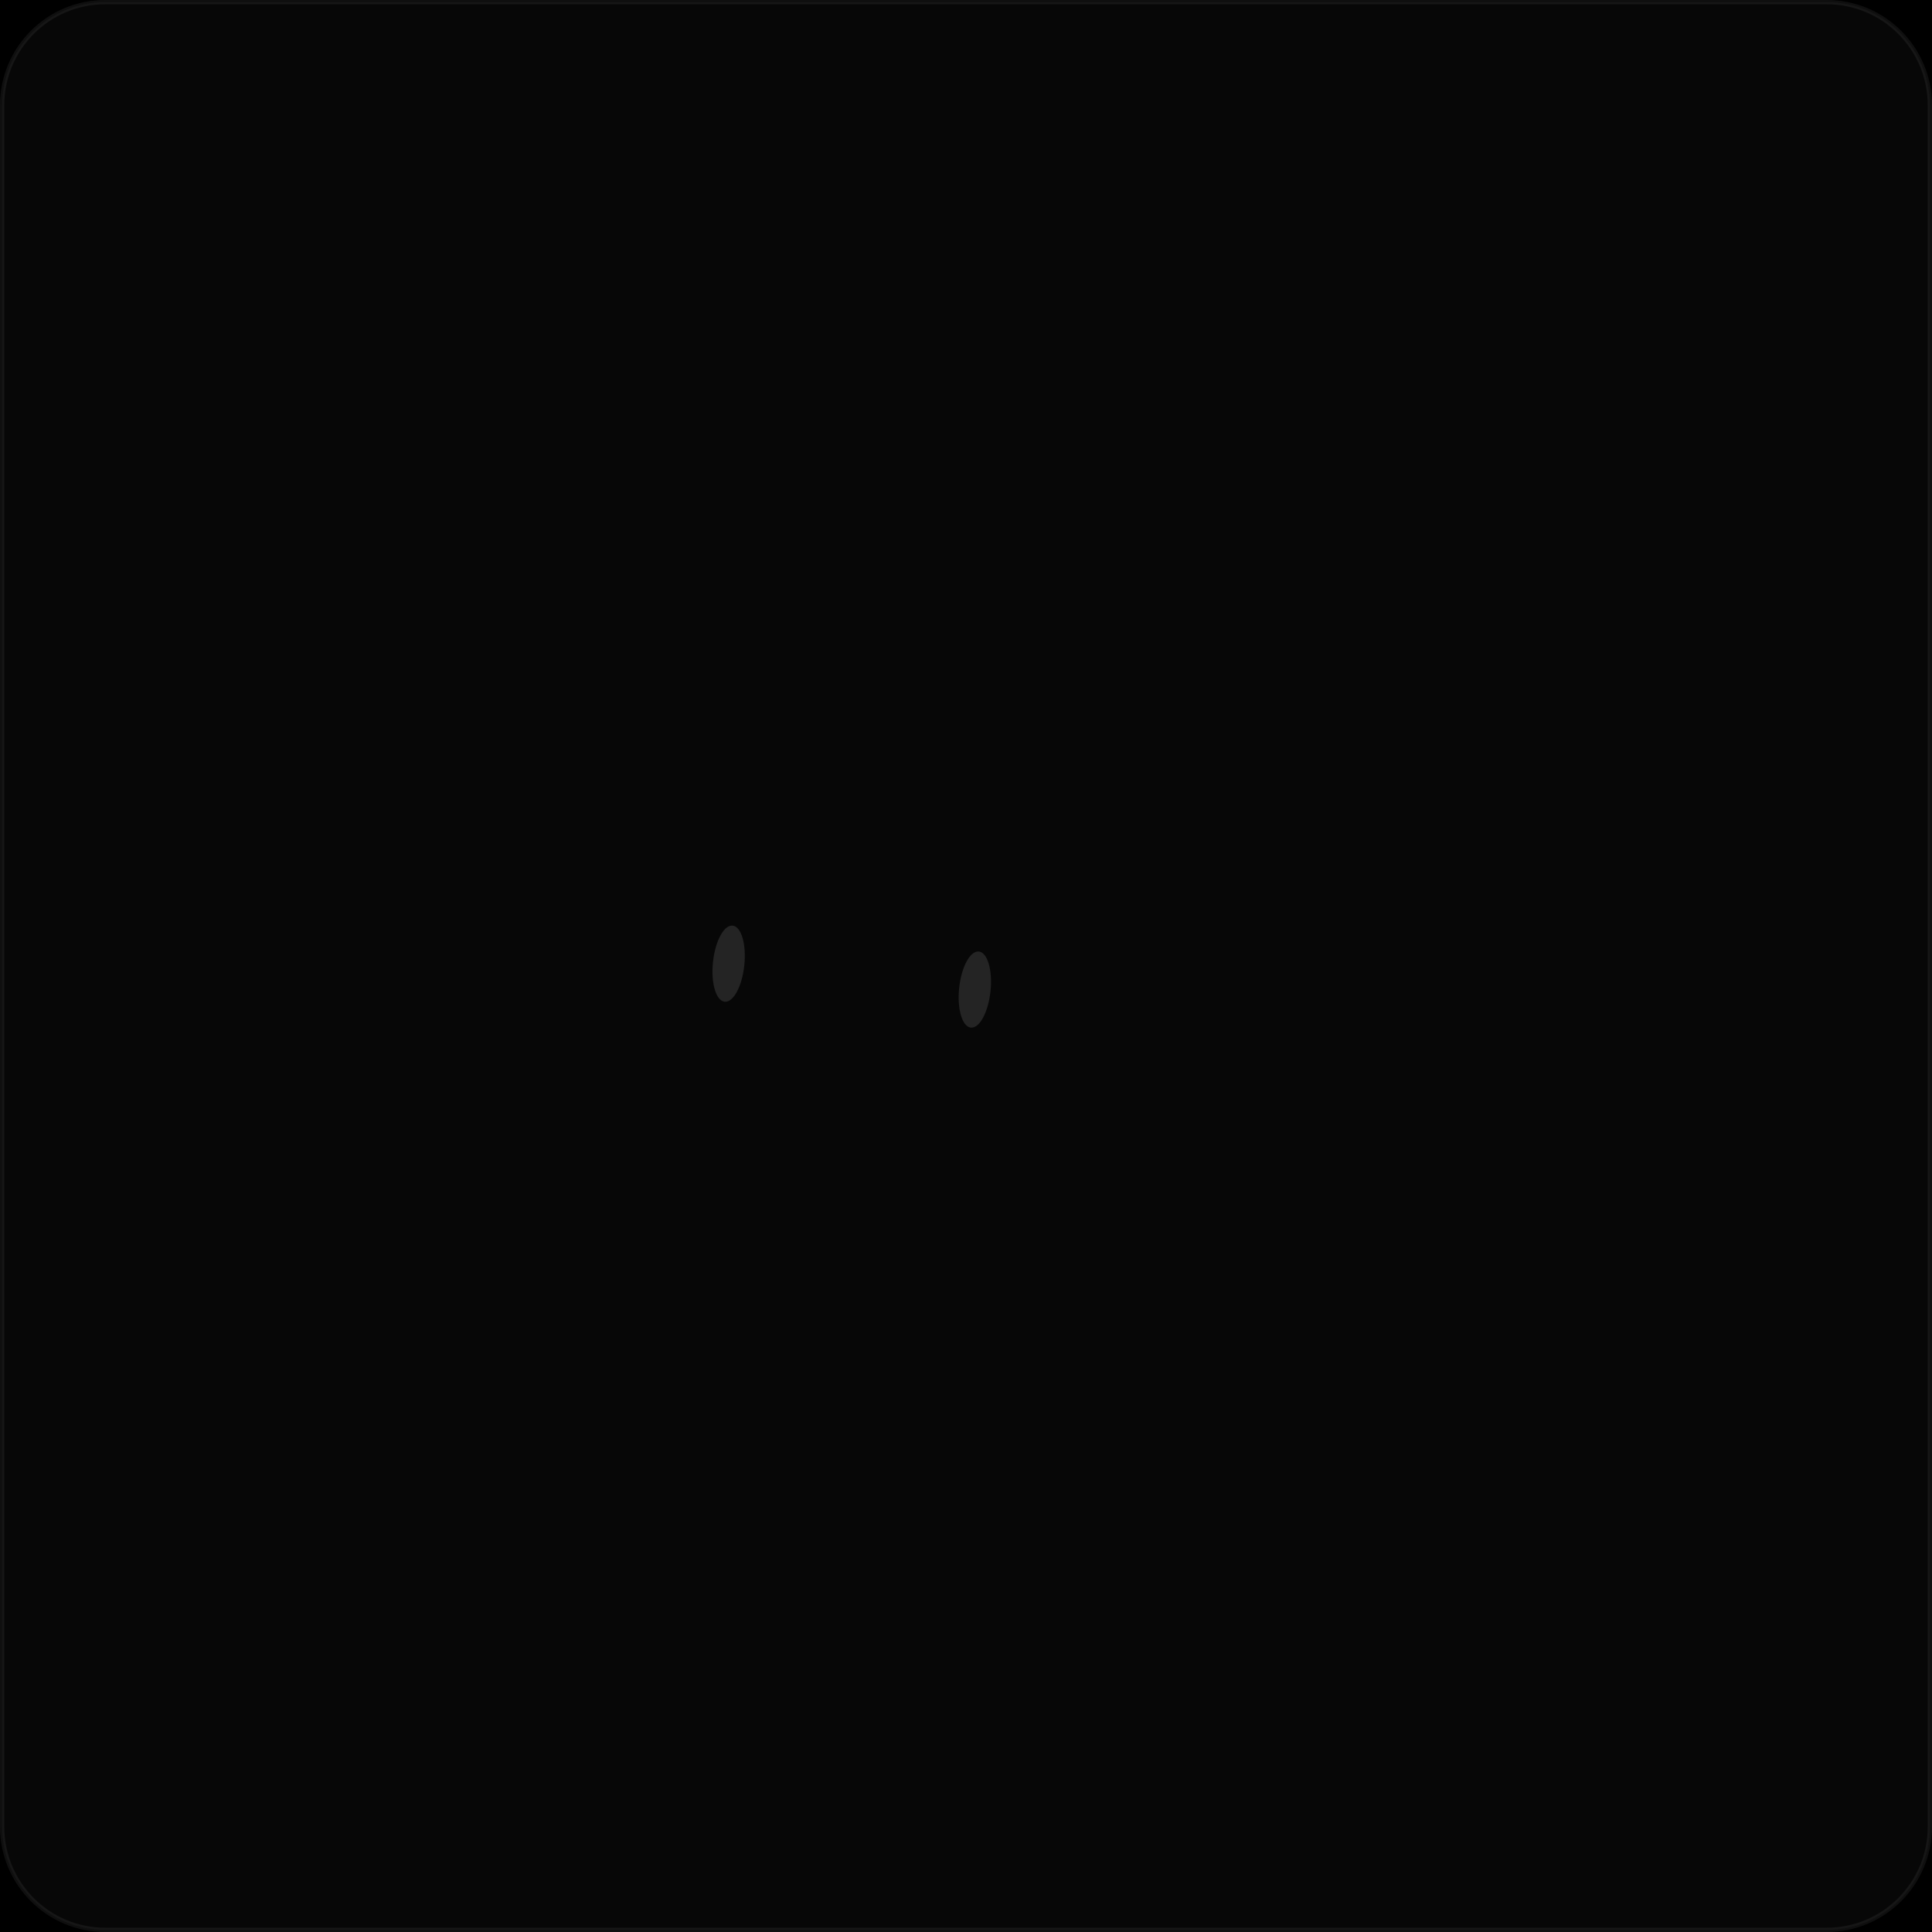
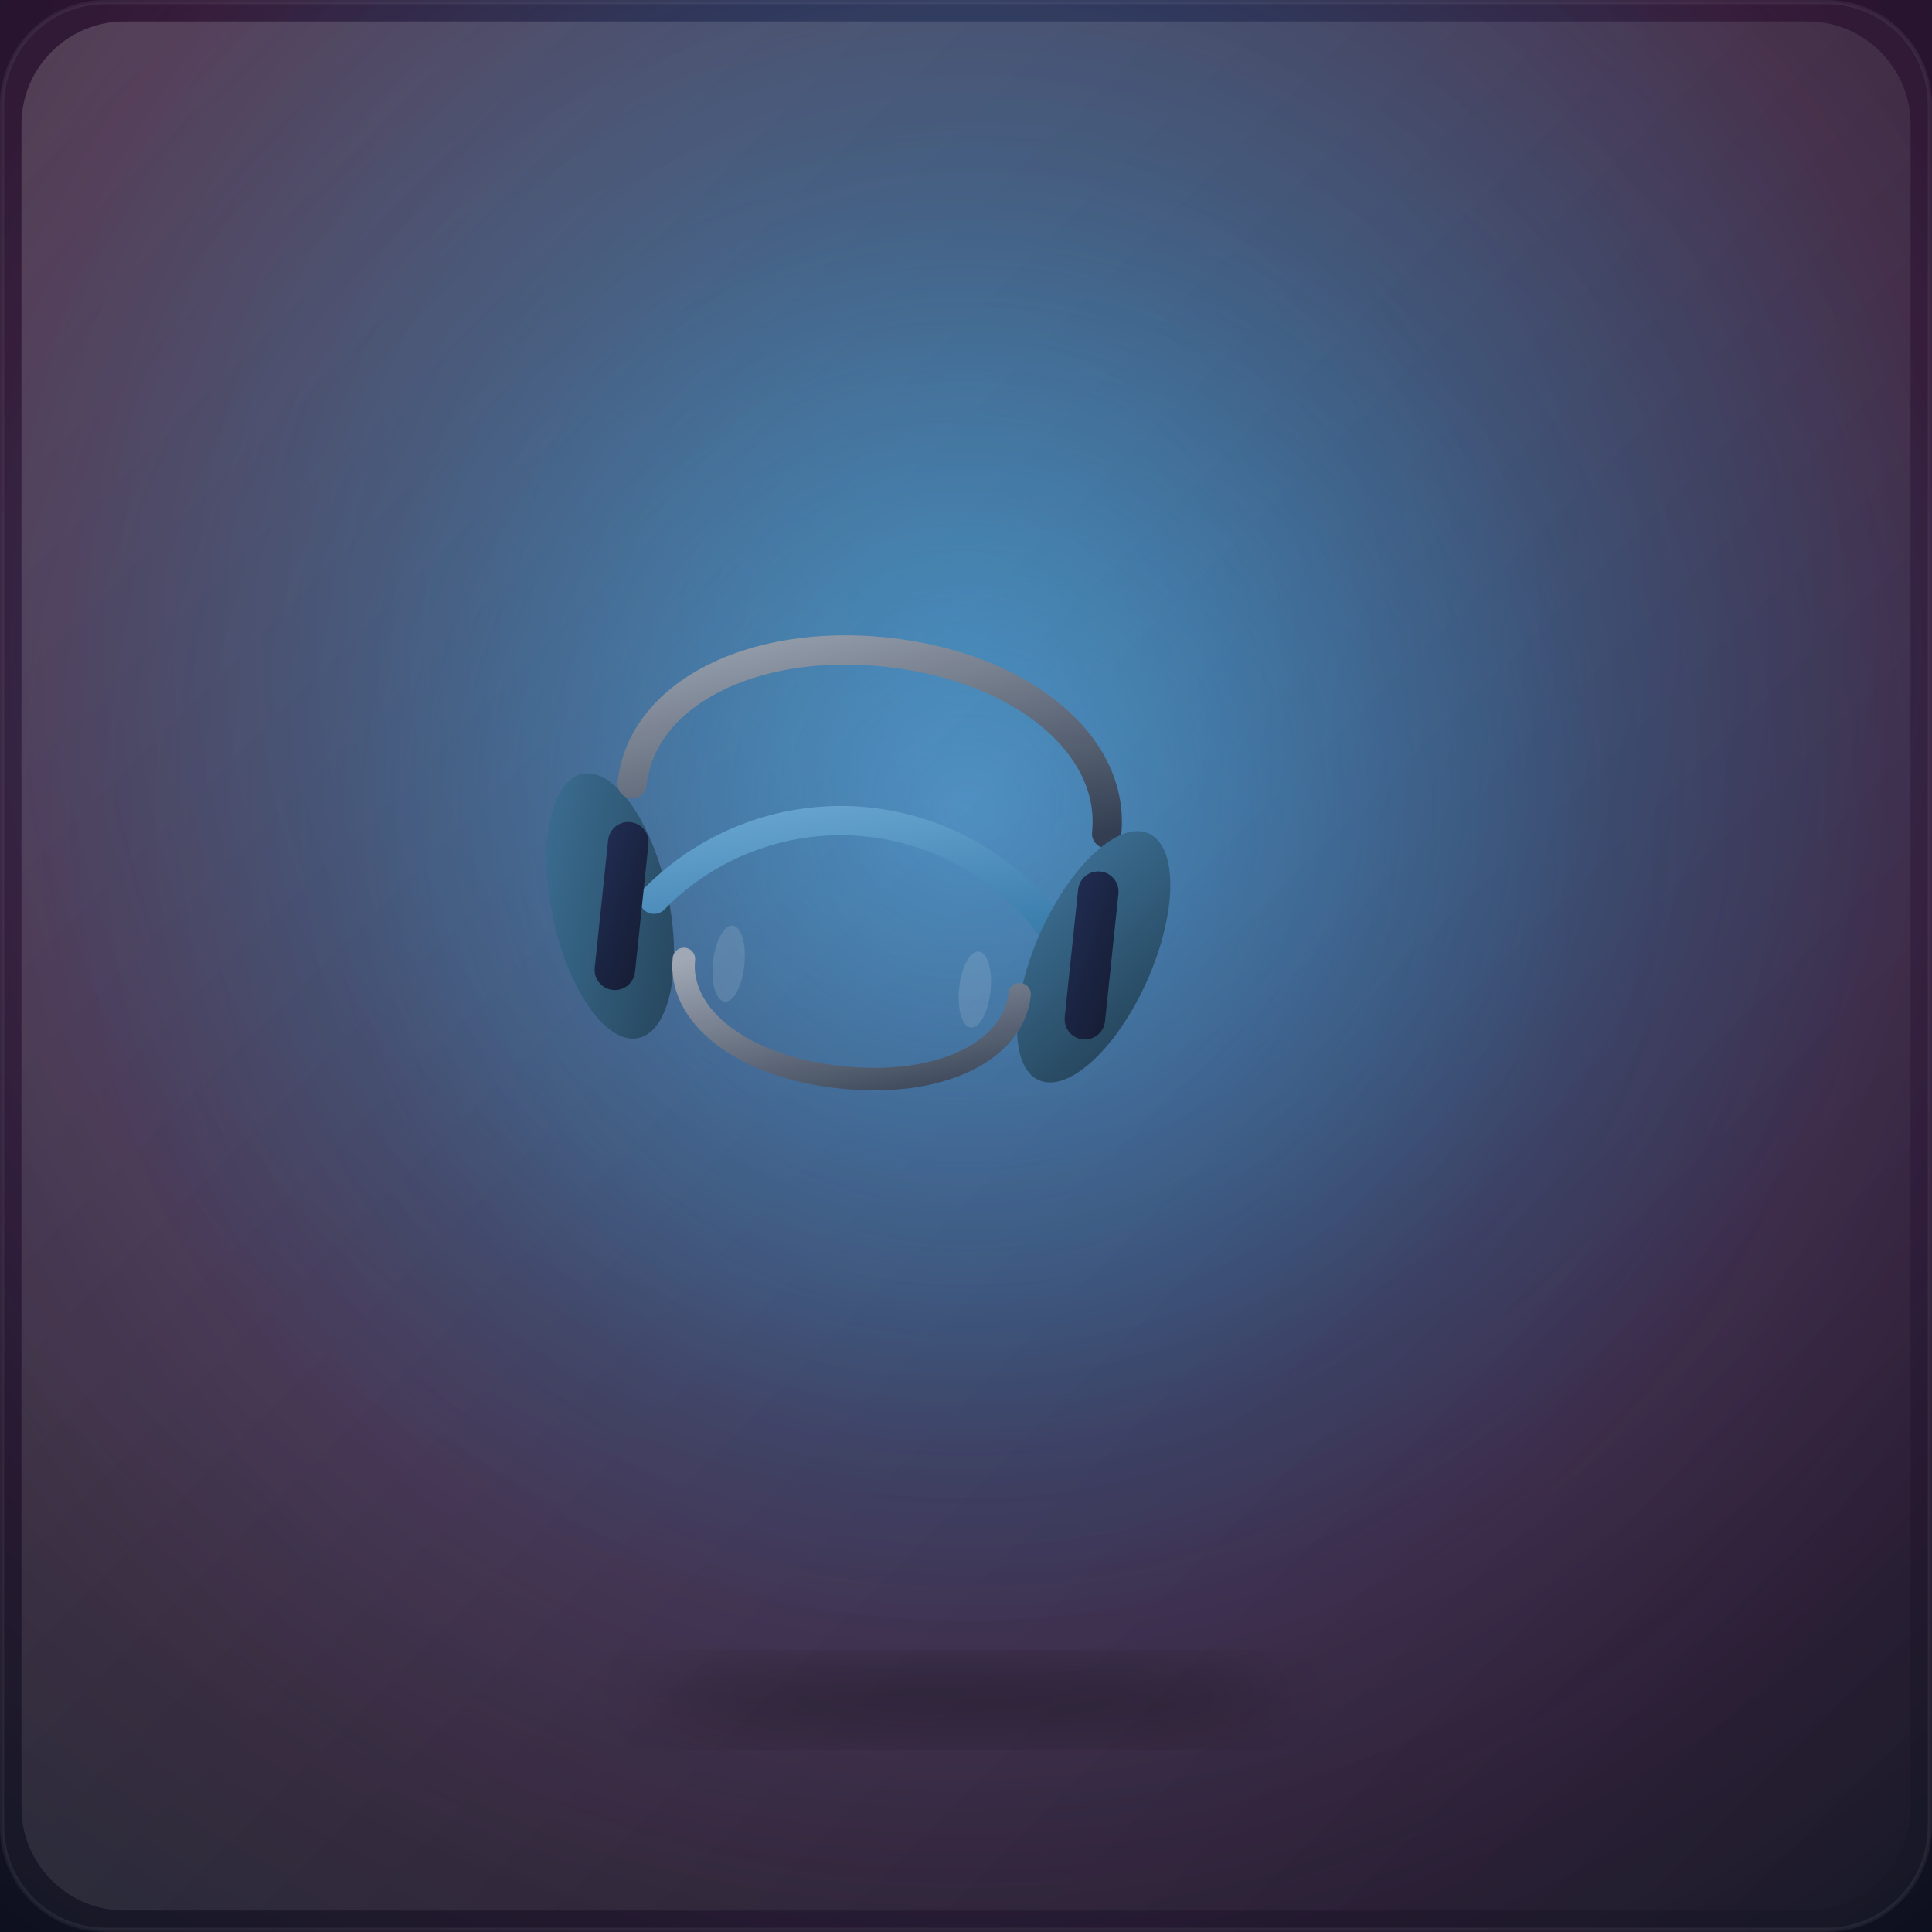
<svg xmlns="http://www.w3.org/2000/svg" viewBox="0 0 900 900" width="900" height="900">
  <defs>
-     <radialGradient id="bg" cx="50%" cy="33" r="85%">
-       <stop offset="0%" stop-color="#2f511c24e72" />
-       <stop offset="60%" stop-color="#96a1362882" />
-       <stop offset="100%" stop-color="#b2d9934c3" />
+     <radialGradient id="bg" cx="50%" cy="33%" r="85%">
+       <stop offset="0%" stop-color="#24567b" />
+       <stop offset="60%" stop-color="#301533" />
+       <stop offset="100%" stop-color="#0b101e" />
    </radialGradient>
    <radialGradient id="glow" cx="50%" cy="42%" r="60%">
-       <stop offset="0%" stop-color="#747234a5713" stop-opacity="0.55" />
-       <stop offset="55%" stop-color="#55442992a5c" stop-opacity="0.14" />
-       <stop offset="100%" stop-color="#430a2350ca7" stop-opacity="0" />
+       <stop offset="0%" stop-color="#47adf5" stop-opacity="0.55" />
+       <stop offset="55%" stop-color="#188bdc" stop-opacity="0.14" />
+       <stop offset="100%" stop-color="#1f72ad" stop-opacity="0" />
    </radialGradient>
+     <linearGradient id="metal" x1="0%" y1="0%" x2="100%" y2="100%">
+       <stop offset="0%" stop-color="#c0c5ce" />
+       <stop offset="100%" stop-color="#394860" />
+     </linearGradient>
+     <linearGradient id="metalSoft" x1="0%" y1="0%" x2="100%" y2="100%">
+       <stop offset="0%" stop-color="#9ea6b3" />
+       <stop offset="100%" stop-color="#2d394d" />
+     </linearGradient>
+     <linearGradient id="acc" x1="0%" y1="0%" x2="100%" y2="100%">
+       <stop offset="0%" stop-color="#69a7d3" />
+       <stop offset="100%" stop-color="#3075a6" />
+     </linearGradient>
+     <linearGradient id="accLight" x1="0%" y1="0%" x2="100%" y2="100%">
+       <stop offset="0%" stop-color="#a8cce6" />
+       <stop offset="100%" stop-color="#61a2d1" />
+     </linearGradient>
+     <linearGradient id="unit" x1="0%" y1="0%" x2="100%" y2="100%">
+       <stop offset="0%" stop-color="#2d5e80" />
+       <stop offset="100%" stop-color="#183244" />
+     </linearGradient>
+     <linearGradient id="unitSoft" x1="0%" y1="0%" x2="100%" y2="100%">
+       <stop offset="0%" stop-color="#284d67" />
+       <stop offset="100%" stop-color="#172c3b" />
+     </linearGradient>
+     <linearGradient id="sheen" x1="0%" y1="0%" x2="100%" y2="0%">
+       <stop offset="0%" stop-color="#ffffff" stop-opacity="0" />
+       <stop offset="50%" stop-color="#ffffff" stop-opacity="0.9" />
+       <stop offset="100%" stop-color="#ffffff" stop-opacity="0" />
+     </linearGradient>
+     <linearGradient id="glass" x1="0%" y1="0%" x2="100%" y2="100%">
+       <stop offset="0%" stop-color="#ffffff" stop-opacity="0.32" />
+       <stop offset="100%" stop-color="#ffffff" stop-opacity="0.02" />
+     </linearGradient>
    <filter id="soft" x="-40%" y="-40%" width="180%" height="180%">
      <feGaussianBlur stdDeviation="18" />
    </filter>
  </defs>
  <rect width="900" height="900" fill="url(#bg)" />
  <rect width="900" height="900" fill="url(#glow)" />
  <rect x="10" y="10" width="880" height="880" rx="48" fill="url(#glass)" opacity="0.5" />
  <ellipse cx="450" cy="792" rx="150" ry="13" fill="#000000" opacity="0.42" filter="url(#soft)" />
  <g transform="translate(450 450) rotate(6) scale(0.728) translate(-450 -450)">
    <g transform="translate(54 126) scale(0.72)">
+       <defs>
+         <linearGradient id="ph" x1="0%" y1="0%" x2="100%" y2="100%">
+           <stop offset="0%" stop-color="#376e95" />
+           <stop offset="100%" stop-color="#1e3c52" />
+         </linearGradient>
+         <linearGradient id="pad" x1="0%" y1="0%" x2="100%" y2="100%">
+           <stop offset="0%" stop-color="#1a264d" />
+           <stop offset="100%" stop-color="#0f172e" />
+         </linearGradient>
+       </defs>
      <ellipse cx="230" cy="430" rx="52" ry="120" transform="rotate(-18 230 430)" fill="url(#ph)" />
      <path d="M268 420 A232 232 0 0 1 632 420" stroke="url(#acc)" stroke-width="26" fill="none" stroke-linecap="round" />
      <path d="M238 320 C238 240 330 180 450 180 C570 180 662 240 662 320" stroke="url(#metalSoft)" stroke-width="26" fill="none" stroke-linecap="round" />
      <ellipse cx="662" cy="430" rx="52" ry="120" transform="rotate(18 662 430)" fill="url(#ph)" />
      <rect x="222" y="354" width="36" height="150" rx="18" fill="url(#pad)" />
      <rect x="642" y="354" width="36" height="150" rx="18" fill="url(#pad)" />
      <path d="M300 470 C300 520 360 560 450 560 C540 560 600 520 600 470" stroke="url(#metalSoft)" stroke-width="20" fill="none" stroke-linecap="round" />
      <ellipse cx="340" cy="470" rx="14" ry="34" fill="#ffffff" opacity="0.12" />
      <ellipse cx="560" cy="470" rx="14" ry="34" fill="#ffffff" opacity="0.12" />
      <path d="M250 430 M586 430" stroke="url(#sheen)" stroke-width="40" opacity="0.4" />
    </g>
  </g>
  <rect x="1" y="1" width="898" height="898" rx="48" fill="#ffffff" opacity="0.03" />
  <rect x="1" y="1" width="898" height="898" rx="48" fill="none" stroke="#ffffff" stroke-opacity="0.06" stroke-width="2" />
</svg>
